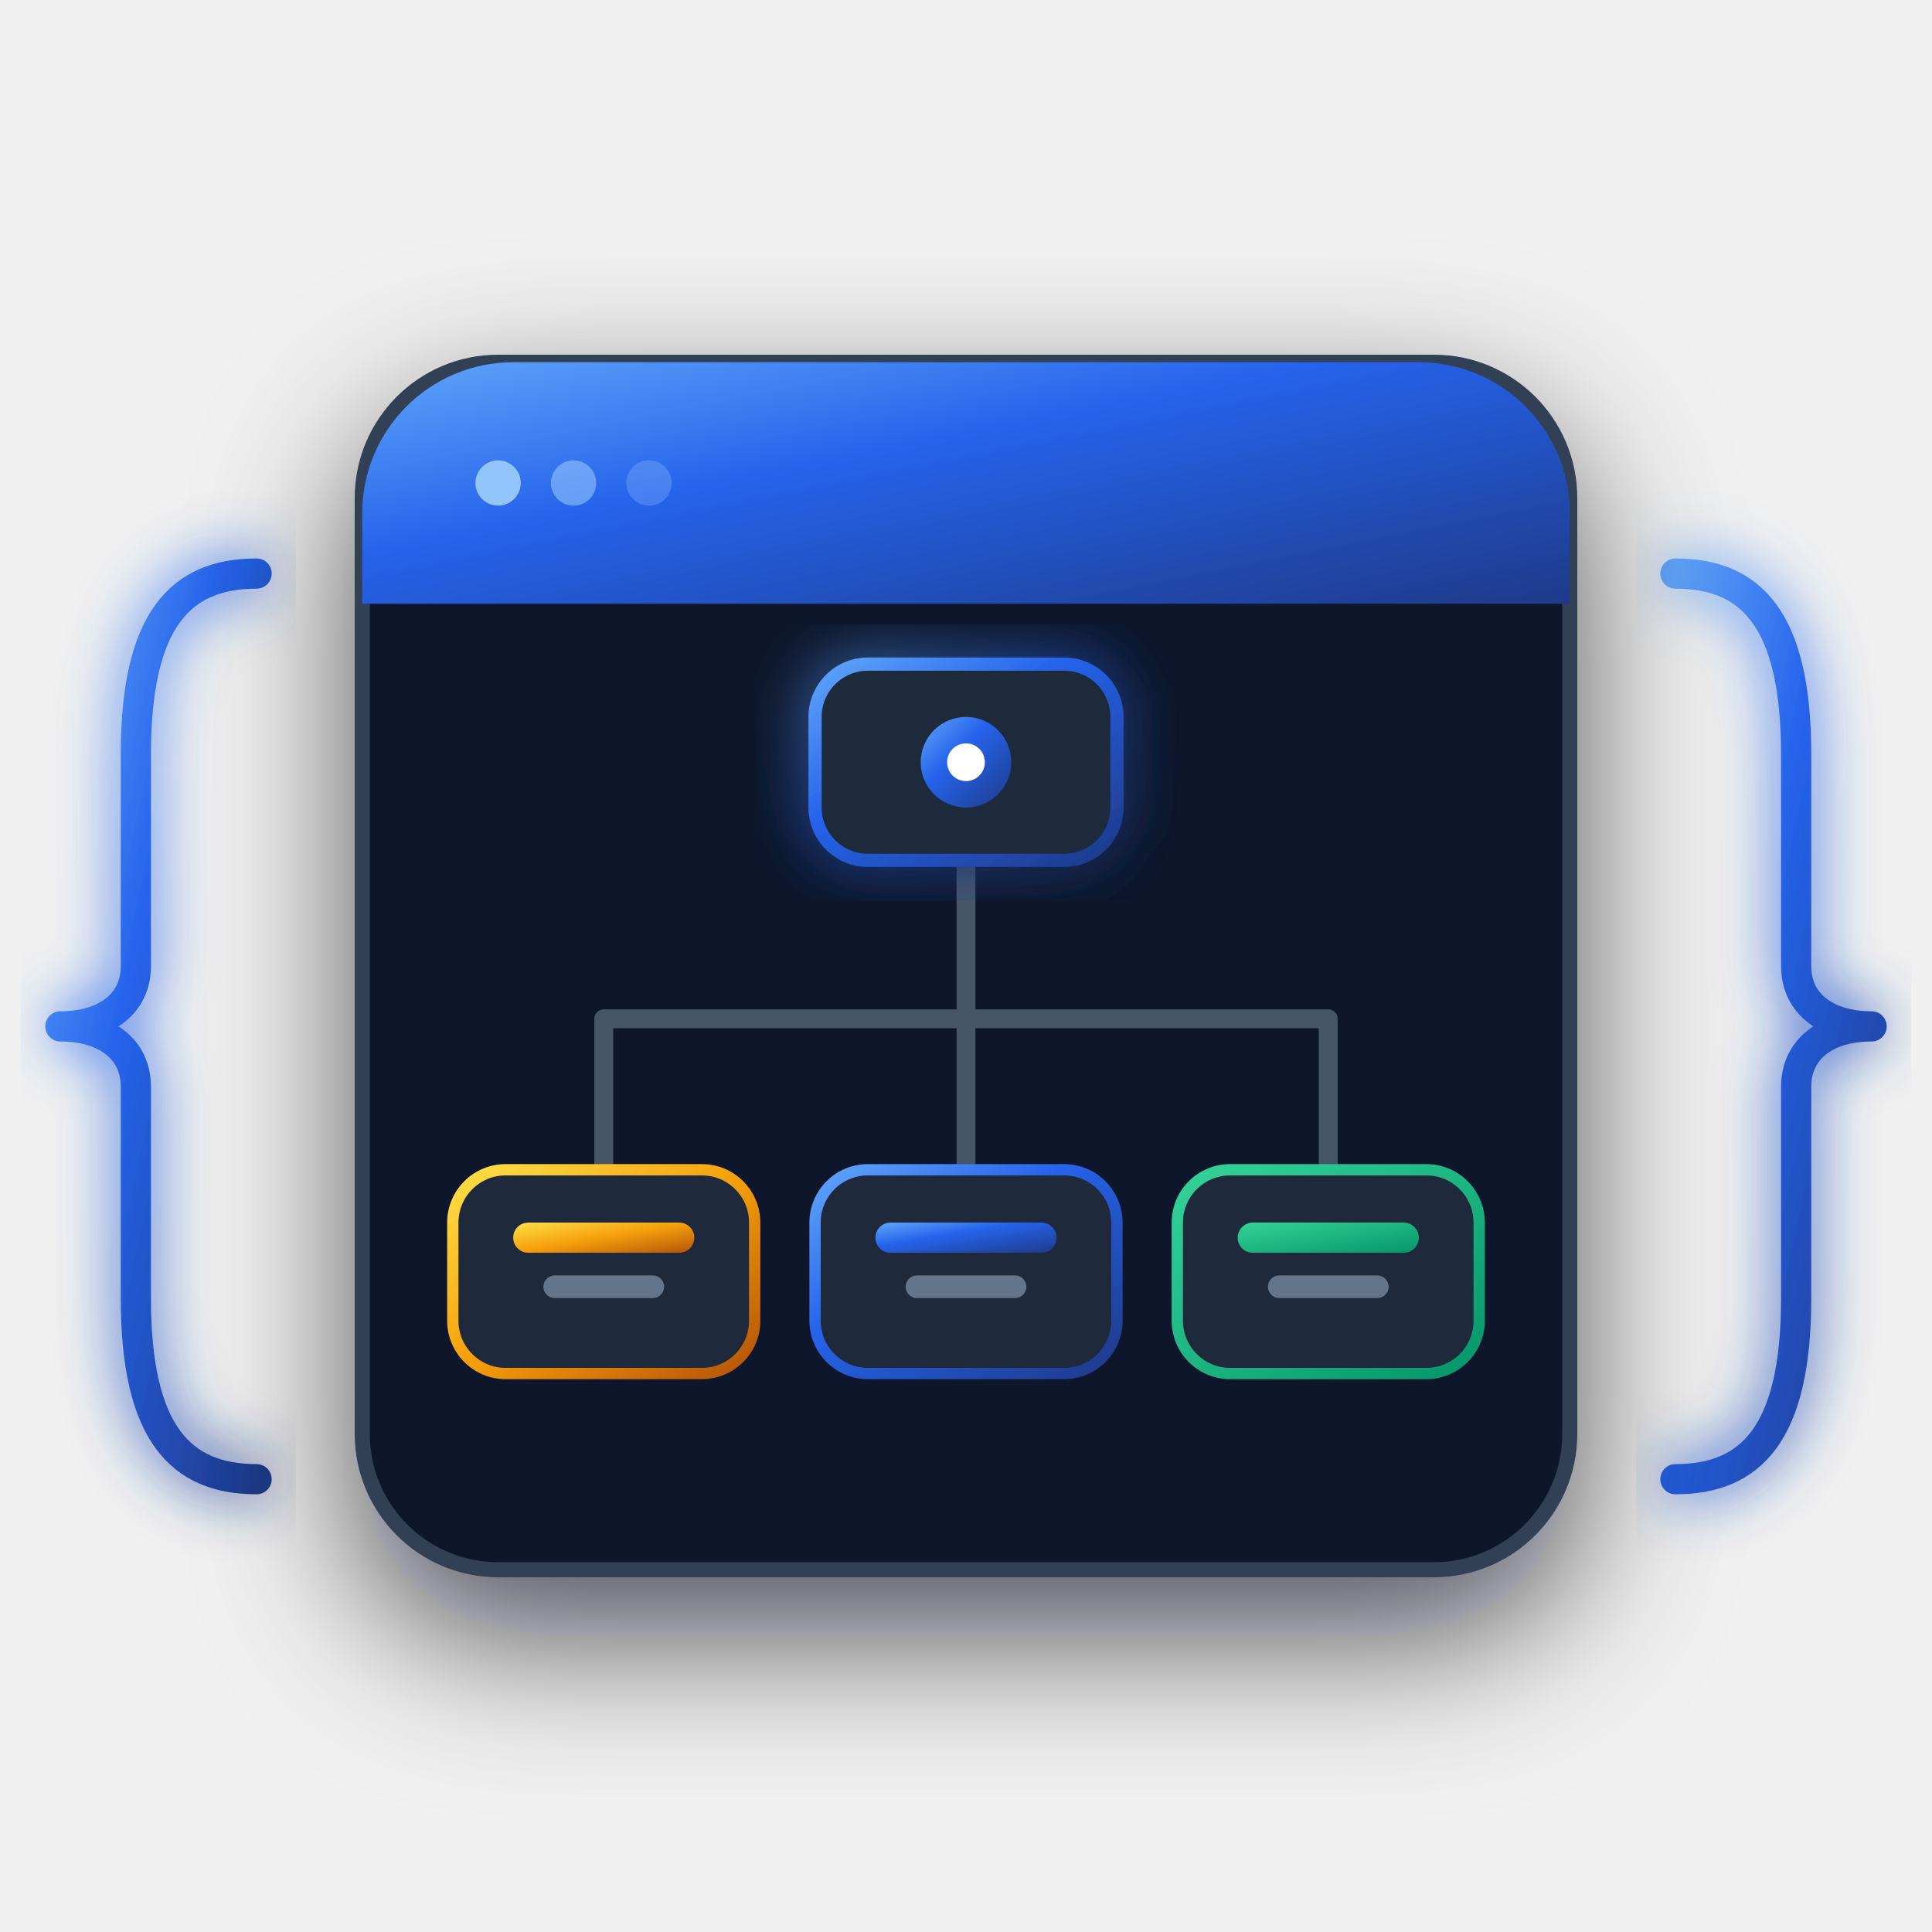
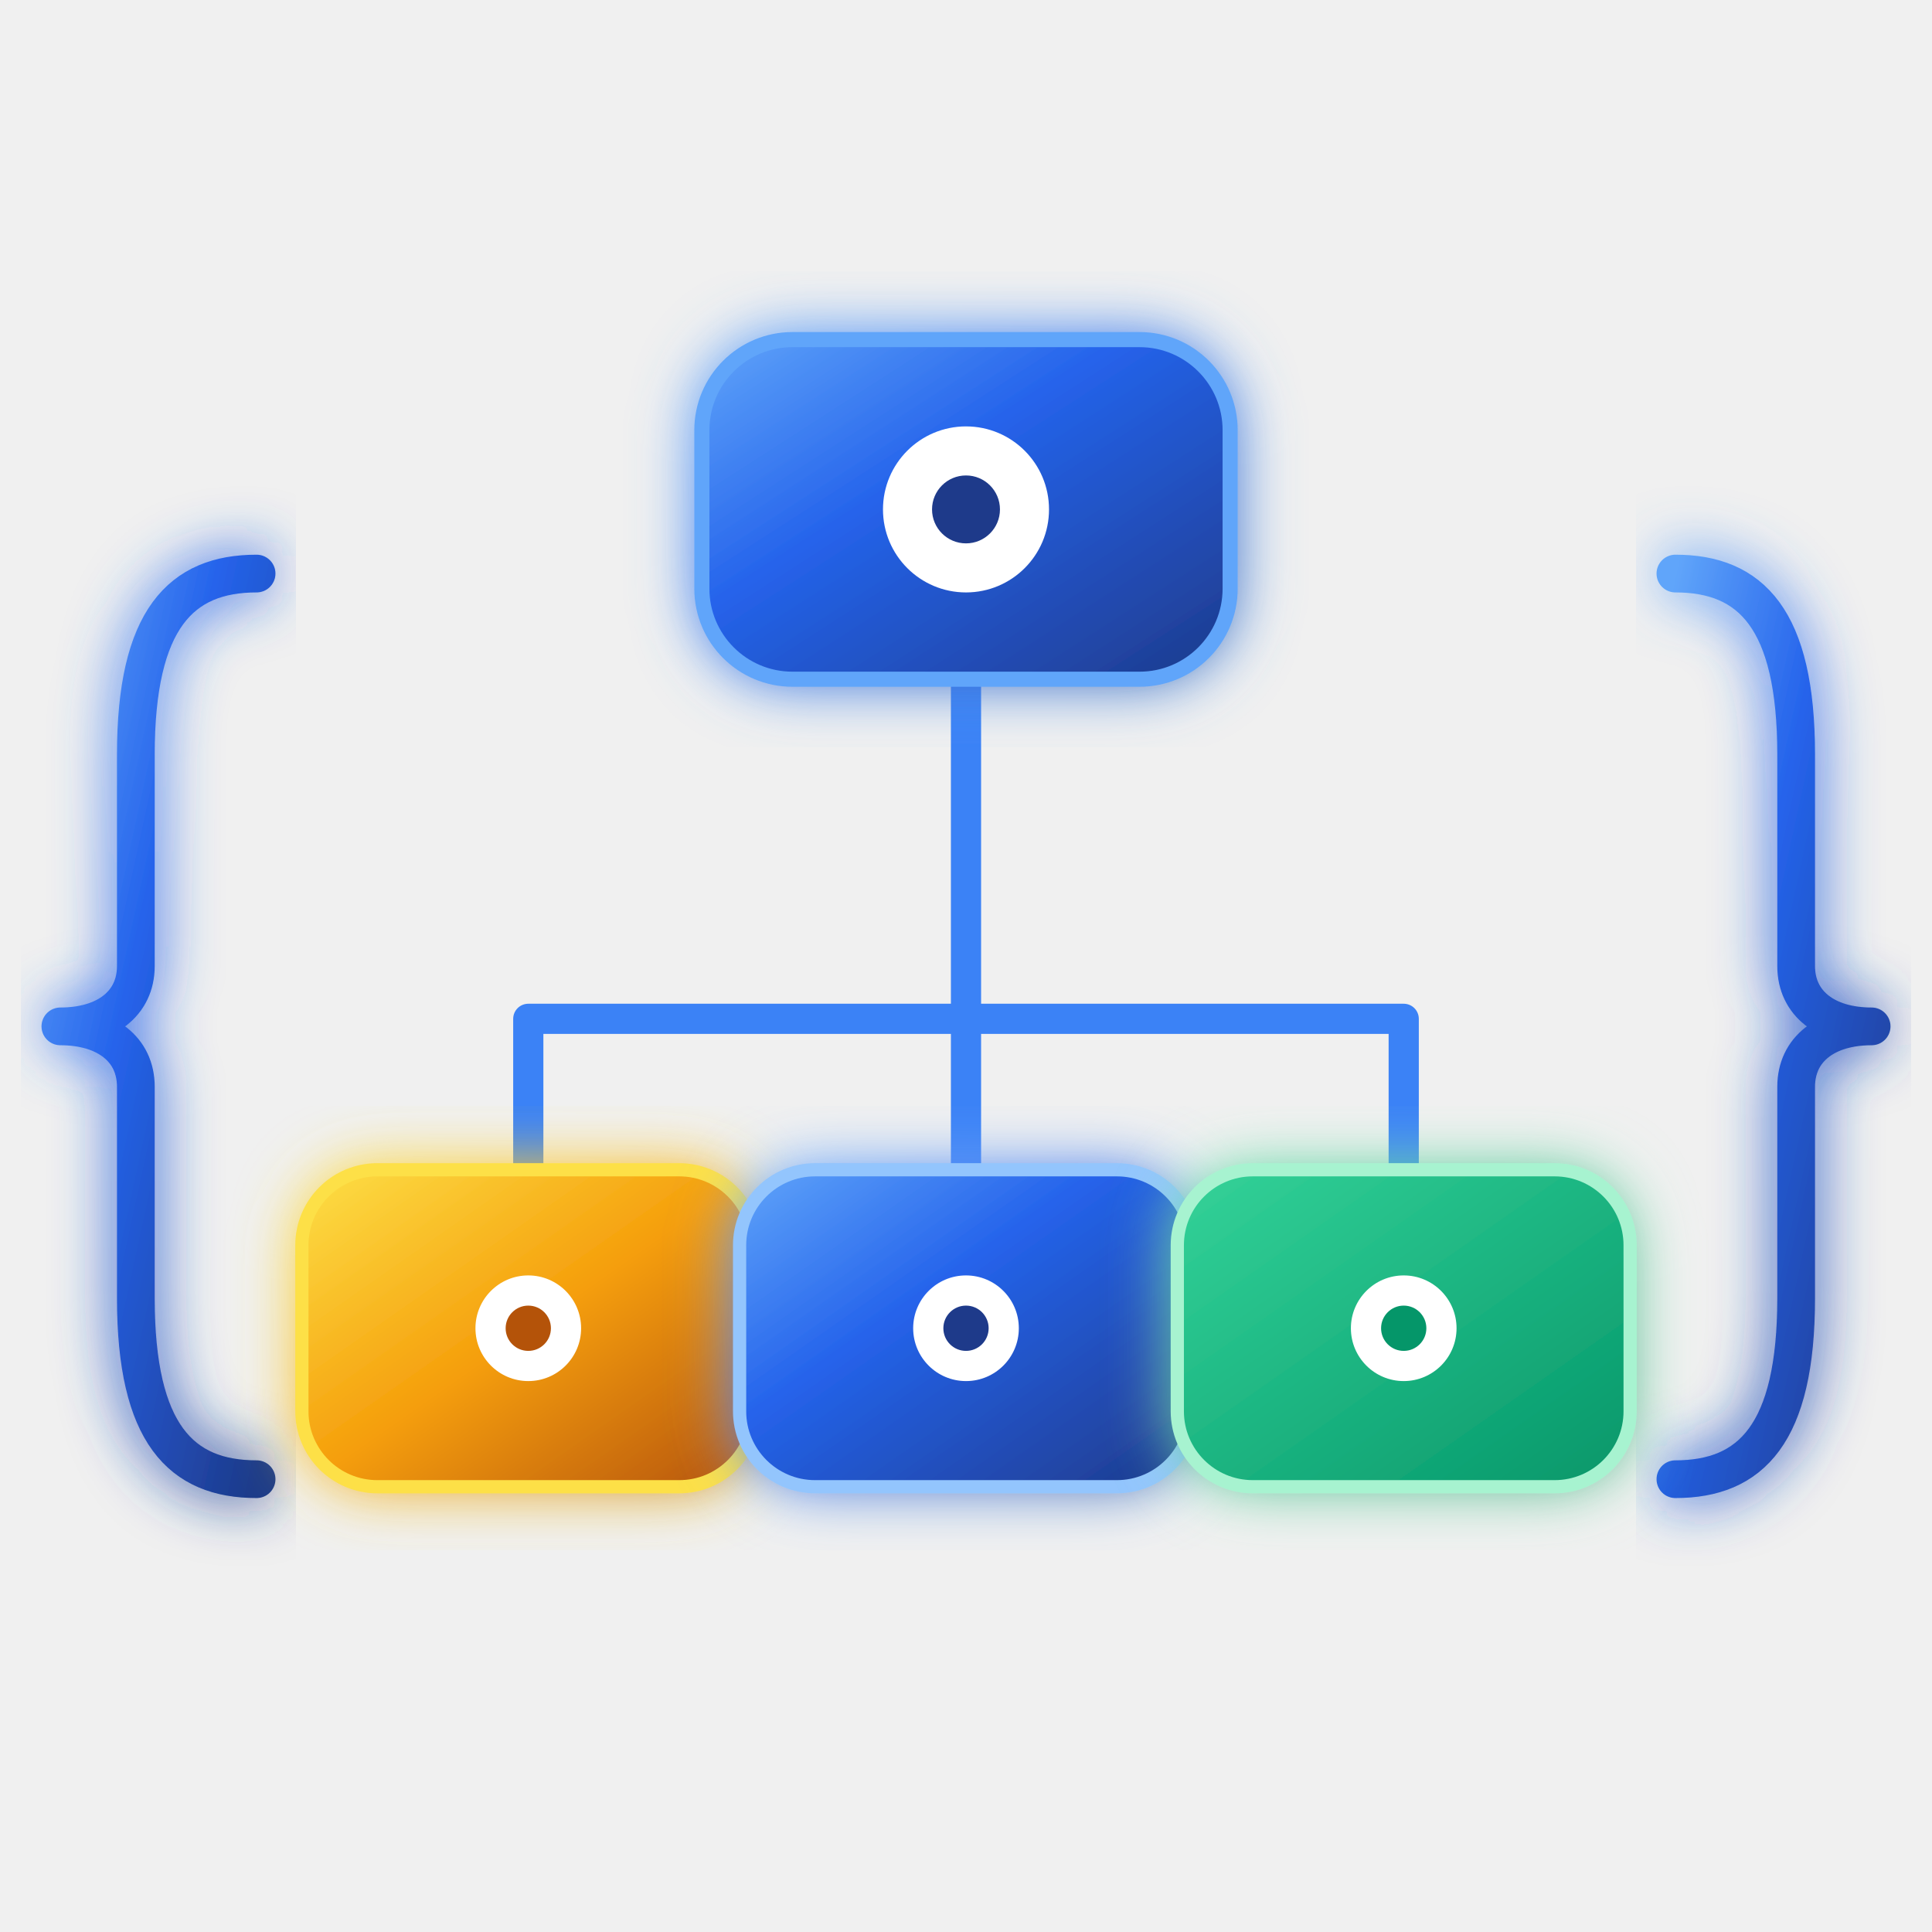
<svg xmlns="http://www.w3.org/2000/svg" viewBox="0 0 512 512" width="100%" height="100%" fill="none">
  <defs>
    <linearGradient id="lgdNavyGrad" x1="0%" y1="0%" x2="100%" y2="100%">
      <stop offset="0%" stop-color="#60a5fa" />
      <stop offset="40%" stop-color="#2563eb" />
      <stop offset="100%" stop-color="#1e3a8a" />
    </linearGradient>
    <linearGradient id="lgdGreenGrad" x1="0%" y1="0%" x2="100%" y2="100%">
      <stop offset="0%" stop-color="#34d399" />
      <stop offset="100%" stop-color="#059669" />
    </linearGradient>
    <linearGradient id="lgdGoldGrad" x1="0%" y1="0%" x2="100%" y2="100%">
      <stop offset="0%" stop-color="#fde047" />
      <stop offset="50%" stop-color="#f59e0b" />
      <stop offset="100%" stop-color="#b45309" />
    </linearGradient>
-     <filter id="lgdDropShadow" x="-10%" y="-10%" width="130%" height="130%" filterUnits="userSpaceOnUse">
-       <feDropShadow dx="0" dy="16" stdDeviation="20" flood-color="#020617" flood-opacity="0.65" />
-     </filter>
    <filter id="lgdGlow" x="-20%" y="-20%" width="140%" height="140%">
      <feGaussianBlur stdDeviation="8" result="blur" />
      <feComposite in="SourceGraphic" in2="blur" operator="over" />
    </filter>
  </defs>
-   <path d="M 68 152 C 48 152 36 164 36 200 V 256 C 36 266 28 272 16 272 C 28 272 36 278 36 288 V 344 C 36 380 48 392 68 392" stroke="url(#lgdNavyGrad)" stroke-width="8" stroke-linecap="round" stroke-linejoin="round" filter="url(#lgdGlow)" />
-   <path d="M 444 152 C 464 152 476 164 476 200 V 256 C 476 266 484 272 496 272 C 484 272 476 278 476 288 V 344 C 476 380 464 392 444 392" stroke="url(#lgdNavyGrad)" stroke-width="8" stroke-linecap="round" stroke-linejoin="round" filter="url(#lgdGlow)" />
-   <rect x="96" y="96" width="320" height="320" rx="36" fill="#0f172a" stroke="#334155" stroke-width="4" filter="url(#lgdDropShadow)" />
-   <path d="M 96 136 C 96 113.909 113.909 96 136 96 H 376 C 398.091 96 416 113.909 416 136 V 160 H 96 V 136 Z" fill="url(#lgdNavyGrad)" />
-   <circle cx="132" cy="128" r="6" fill="#93c5fd" />
-   <circle cx="152" cy="128" r="6" fill="#93c5fd" opacity="0.6" />
-   <circle cx="172" cy="128" r="6" fill="#93c5fd" opacity="0.3" />
-   <path d="M 256 210 V 270 M 160 270 H 352 M 160 270 V 310 M 256 270 V 310 M 352 270 V 310" stroke="#475569" stroke-width="5" stroke-linecap="round" stroke-linejoin="round" />
-   <rect x="216" y="176" width="80" height="52" rx="14" fill="#1e293b" stroke="url(#lgdNavyGrad)" stroke-width="3.5" filter="url(#lgdGlow)" />
-   <circle cx="256" cy="202" r="12" fill="url(#lgdNavyGrad)" />
-   <circle cx="256" cy="202" r="5" fill="#ffffff" />
-   <rect x="120" y="310" width="80" height="54" rx="14" fill="#1e293b" stroke="url(#lgdGoldGrad)" stroke-width="3" />
-   <rect x="136" y="324" width="48" height="8" rx="4" fill="url(#lgdGoldGrad)" />
-   <rect x="144" y="338" width="32" height="6" rx="3" fill="#64748b" />
-   <rect x="216" y="310" width="80" height="54" rx="14" fill="#1e293b" stroke="url(#lgdNavyGrad)" stroke-width="3" />
-   <rect x="232" y="324" width="48" height="8" rx="4" fill="url(#lgdNavyGrad)" />
-   <rect x="240" y="338" width="32" height="6" rx="3" fill="#64748b" />
-   <rect x="312" y="310" width="80" height="54" rx="14" fill="#1e293b" stroke="url(#lgdGreenGrad)" stroke-width="3" />
-   <rect x="328" y="324" width="48" height="8" rx="4" fill="url(#lgdGreenGrad)" />
-   <rect x="336" y="338" width="32" height="6" rx="3" fill="#64748b" />
+   <path d="M 68 152 C 48 152 36 164 36 200 V 256 C 36 266 28 272 16 272 C 28 272 36 278 36 288 V 344 C 36 380 48 392 68 392" stroke="url(#lgdNavyGrad)" stroke-width="10" stroke-linecap="round" stroke-linejoin="round" filter="url(#lgdGlow)" />
+   <path d="M 444 152 C 464 152 476 164 476 200 V 256 C 476 266 484 272 496 272 C 484 272 476 278 476 288 V 344 C 476 380 464 392 444 392" stroke="url(#lgdNavyGrad)" stroke-width="10" stroke-linecap="round" stroke-linejoin="round" filter="url(#lgdGlow)" />
+   <path d="M 256 180 V 270 M 140 270 H 372 M 140 270 V 310 M 256 270 V 310 M 372 270 V 310" stroke="#3b82f6" stroke-width="8" stroke-linecap="round" stroke-linejoin="round" />
+   <rect x="186" y="90" width="140" height="90" rx="24" fill="url(#lgdNavyGrad)" stroke="#60a5fa" stroke-width="4" filter="url(#lgdGlow)" />
+   <circle cx="256" cy="135" r="22" fill="#ffffff" />
+   <circle cx="256" cy="135" r="9" fill="#1e3a8a" />
+   <rect x="80" y="310" width="120" height="84" rx="20" fill="url(#lgdGoldGrad)" stroke="#fde047" stroke-width="3.5" filter="url(#lgdGlow)" />
+   <circle cx="140" cy="352" r="14" fill="#ffffff" />
+   <circle cx="140" cy="352" r="6" fill="#b45309" />
+   <rect x="196" y="310" width="120" height="84" rx="20" fill="url(#lgdNavyGrad)" stroke="#93c5fd" stroke-width="3.5" filter="url(#lgdGlow)" />
+   <circle cx="256" cy="352" r="14" fill="#ffffff" />
+   <circle cx="256" cy="352" r="6" fill="#1e3a8a" />
+   <rect x="312" y="310" width="120" height="84" rx="20" fill="url(#lgdGreenGrad)" stroke="#a7f3d0" stroke-width="3.5" filter="url(#lgdGlow)" />
+   <circle cx="372" cy="352" r="14" fill="#ffffff" />
+   <circle cx="372" cy="352" r="6" fill="#059669" />
</svg>
